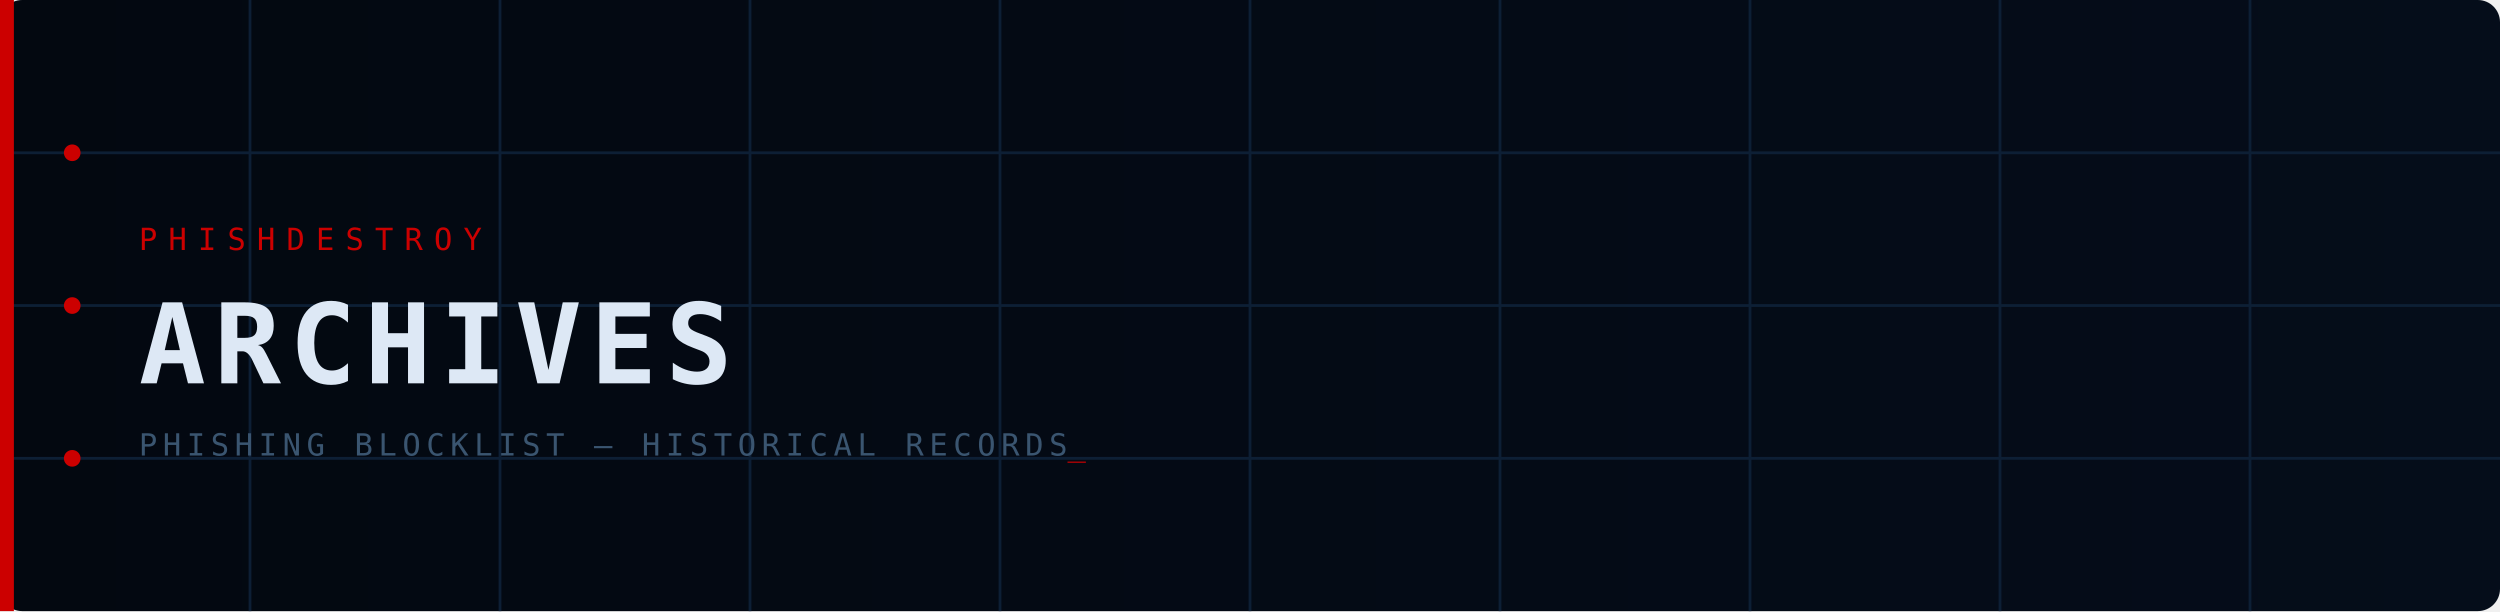
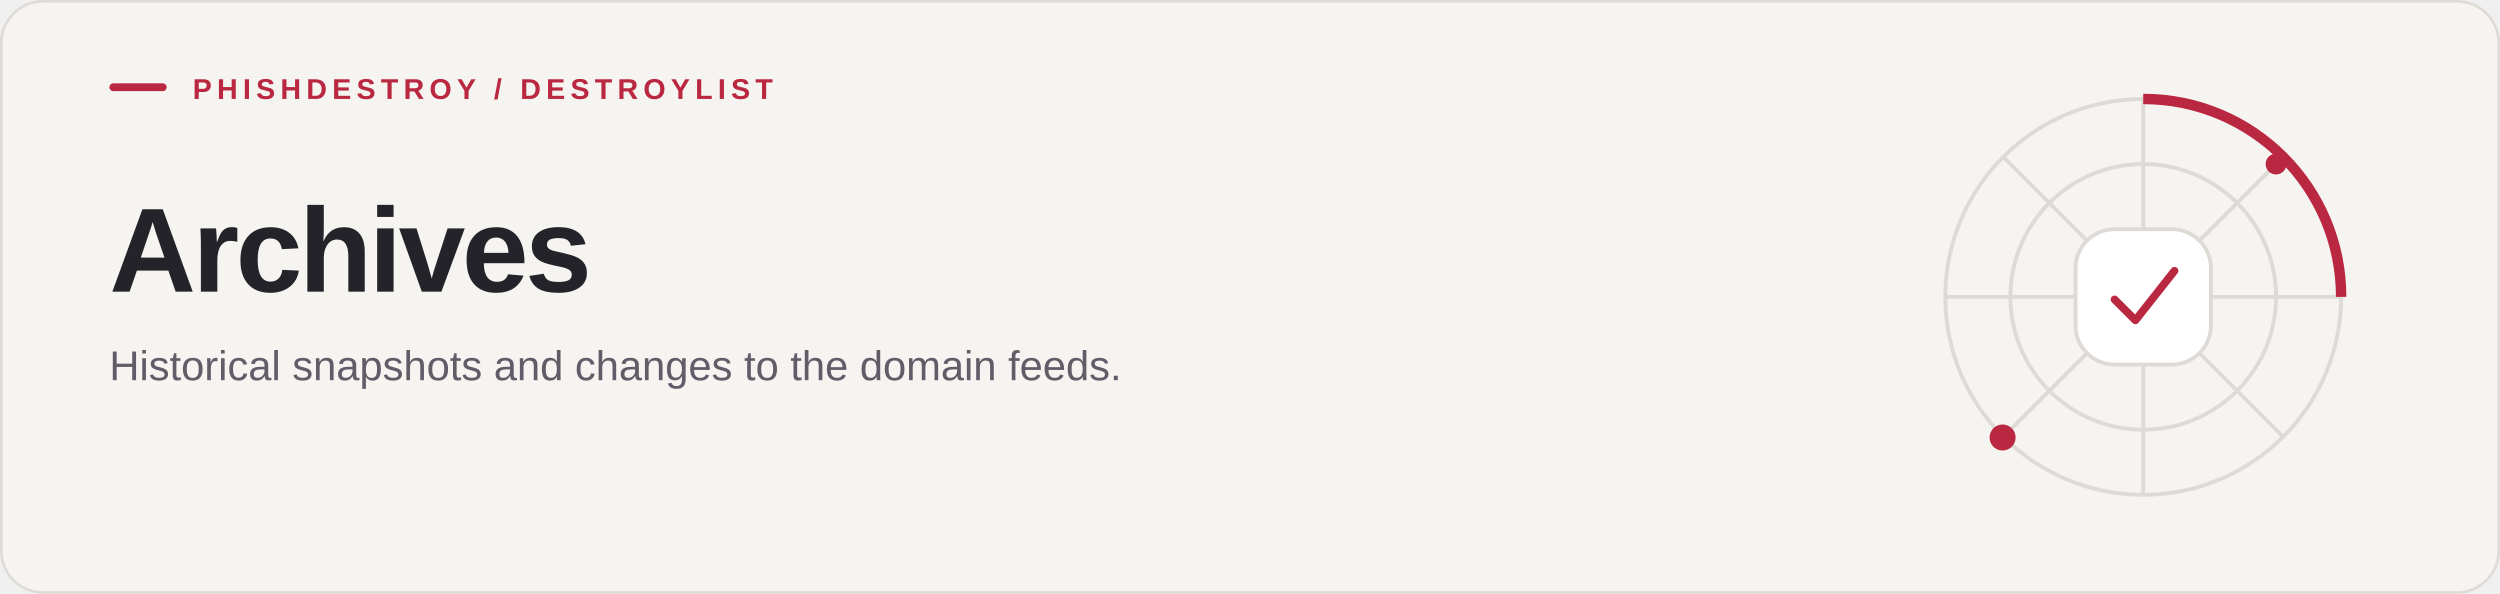
- <svg xmlns="http://www.w3.org/2000/svg" viewBox="0 0 900 220" width="900" height="220">
-   <defs>
-     <style>
-       @keyframes fadein {
-         from { opacity: 0; transform: translateY(8px); }
-         to   { opacity: 1; transform: translateY(0);   }
-       }
-       @keyframes pulse {
-         0%, 100% { opacity: 1;   }
-         50%       { opacity: 0.2; }
-       }
-       @keyframes blink {
-         0%, 100% { opacity: 1; }
-         50%       { opacity: 0; }
-       }
-       @keyframes scanline {
-         0%   { transform: translateY(-20px); opacity: 0;   }
-         5%   {                               opacity: 0.4; }
-         95%  {                               opacity: 0.4; }
-         100% { transform: translateY(240px); opacity: 0;   }
-       }
-       @keyframes arc1 {
-         from { stroke-dashoffset: 566; }
-         to   { stroke-dashoffset: 0;   }
-       }
-       @keyframes arc2 {
-         from { stroke-dashoffset: 440; }
-         to   { stroke-dashoffset: 0;   }
-       }
-       @keyframes glow {
-         0%, 100% { opacity: 1;   }
-         50%       { opacity: 0.7; }
-       }
- 
-       .lbl  { animation: fadein  0.7s ease  0.10s; }
-       .ttl  { animation: fadein  0.7s ease  0.30s; }
-       .sub  { animation: fadein  0.7s ease  0.55s; }
-       .d1   { animation: pulse  2.5s ease-in-out infinite 0.0s; }
-       .d2   { animation: pulse  2.5s ease-in-out infinite 0.8s; }
-       .d3   { animation: pulse  2.5s ease-in-out infinite 1.6s; }
-       .cur  { animation: blink  1.0s step-end   infinite;       }
-       .scan { animation: scanline 4s linear      infinite 1.0s; }
-       .a1   { animation: arc1   2.0s ease-out        0.20s; }
-       .a2   { animation: arc2   2.5s ease-out        0.50s; }
-       .bar  { animation: glow   3.0s ease-in-out infinite;      }
-     </style>
-     <linearGradient id="bg" x1="0" y1="0" x2="1" y2="0">
-       <stop offset="0%" stop-color="#030810" />
-       <stop offset="100%" stop-color="#050d1a" />
-     </linearGradient>
-     <linearGradient id="sg" x1="0" y1="0" x2="0" y2="1">
-       <stop offset="0%" stop-color="#fff" stop-opacity="0" />
-       <stop offset="50%" stop-color="#fff" stop-opacity="0.04" />
-       <stop offset="100%" stop-color="#fff" stop-opacity="0" />
-     </linearGradient>
-     <clipPath id="cp">
-       <rect width="900" height="220" rx="8" />
-     </clipPath>
-   </defs>
-   <rect width="900" height="220" rx="8" fill="url(#bg)" />
-   <g clip-path="url(#cp)" stroke="#0d1f35" stroke-width="1">
-     <line x1="90" y1="0" x2="90" y2="220" />
-     <line x1="180" y1="0" x2="180" y2="220" />
-     <line x1="270" y1="0" x2="270" y2="220" />
-     <line x1="360" y1="0" x2="360" y2="220" />
-     <line x1="450" y1="0" x2="450" y2="220" />
-     <line x1="540" y1="0" x2="540" y2="220" />
-     <line x1="630" y1="0" x2="630" y2="220" />
-     <line x1="720" y1="0" x2="720" y2="220" />
-     <line x1="810" y1="0" x2="810" y2="220" />
-     <line x1="0" y1="55" x2="900" y2="55" />
-     <line x1="0" y1="110" x2="900" y2="110" />
-     <line x1="0" y1="165" x2="900" y2="165" />
+ <svg xmlns="http://www.w3.org/2000/svg" width="960" height="228" viewBox="0 0 960 228" role="img" aria-labelledby="title desc">
+   <style>
+     .bg{fill:#f6f4f1}.border,.line{stroke:#dedbd7}.title{fill:#25232a}.muted{fill:#615d68}.accent{stroke:#b92740}.label,.dot{fill:#b92740}.panel{fill:#fff;stroke:#dedbd7}
+     @media(prefers-color-scheme:dark){.bg{fill:#191b22}.border,.line{stroke:#363943}.title{fill:#f4f1ee}.muted{fill:#b9b7c1}.accent{stroke:#ef8496}.label,.dot{fill:#ef8496}.panel{fill:#242730;stroke:#464955}}
+   </style>
+   <rect class="bg border" x=".5" y=".5" width="959" height="227" rx="16" />
+   <rect class="dot" x="42" y="32" width="22" height="3" rx="1.5" />
+   <text class="label" x="74" y="38" font-family="Arial,Helvetica,sans-serif" font-size="11" font-weight="700" letter-spacing="2">PHISHDESTROY / DESTROYLIST</text>
+   <text class="title" x="42" y="112" font-family="Arial,Helvetica,sans-serif" font-size="46" font-weight="700" letter-spacing="-1.3">
+     <tspan x="42" dy="0">Archives</tspan>
+   </text>
+   <text class="muted" x="42" y="146" font-family="Arial,Helvetica,sans-serif" font-size="16">Historical snapshots and changes to the domain feeds.</text>
+   <g fill="none" stroke-width="1.5">
+     <circle class="line" cx="823" cy="114" r="76" />
+     <circle class="line" cx="823" cy="114" r="51" />
+     <path class="line" d="M747 114h152M823 38v152M769 60l108 108M769 168l108-108" />
+     <path class="accent" d="M823 38a76 76 0 0 1 76 76" stroke-width="4" />
+     <rect class="panel" x="797" y="88" width="52" height="52" rx="15" />
+     <path class="accent" d="m812 115 8 8 15-19" stroke-width="3" stroke-linecap="round" stroke-linejoin="round" />
+     <circle class="dot" cx="769" cy="168" r="5" />
+     <circle class="dot" cx="874" cy="63" r="4" />
  </g>
-   <g clip-path="url(#cp)">
-     <circle class="a1" cx="870" cy="110" r="90" fill="none" stroke="#CC0000" stroke-opacity="0.22" stroke-width="1.5" stroke-dasharray="566" stroke-dashoffset="566" />
-     <circle class="a2" cx="870" cy="110" r="65" fill="none" stroke="#CC0000" stroke-opacity="0.14" stroke-width="1" stroke-dasharray="440" stroke-dashoffset="440" />
-   </g>
-   <rect class="scan" x="0" y="-20" width="900" height="20" fill="url(#sg)" clip-path="url(#cp)" />
-   <rect class="bar" x="0" y="0" width="5" height="220" fill="#CC0000" rx="0" />
-   <circle class="d1" cx="26" cy="55" r="3" fill="#CC0000" />
-   <circle class="d2" cx="26" cy="110" r="3" fill="#CC0000" />
-   <circle class="d3" cx="26" cy="165" r="3" fill="#CC0000" />
-   <text class="lbl" x="50" y="90" font-family="monospace" font-size="11" fill="#CC0000" letter-spacing="4">PHISHDESTROY</text>
-   <text class="ttl" x="50" y="138" font-family="monospace" font-size="40" font-weight="bold" fill="#dde8f5" letter-spacing="3">ARCHIVES</text>
-   <text class="sub" x="50" y="164" font-family="monospace" font-size="11" fill="#3a5570" letter-spacing="2">PHISHING BLOCKLIST — HISTORICAL RECORDS<tspan class="cur" fill="#CC0000">_</tspan>
-   </text>
</svg>
